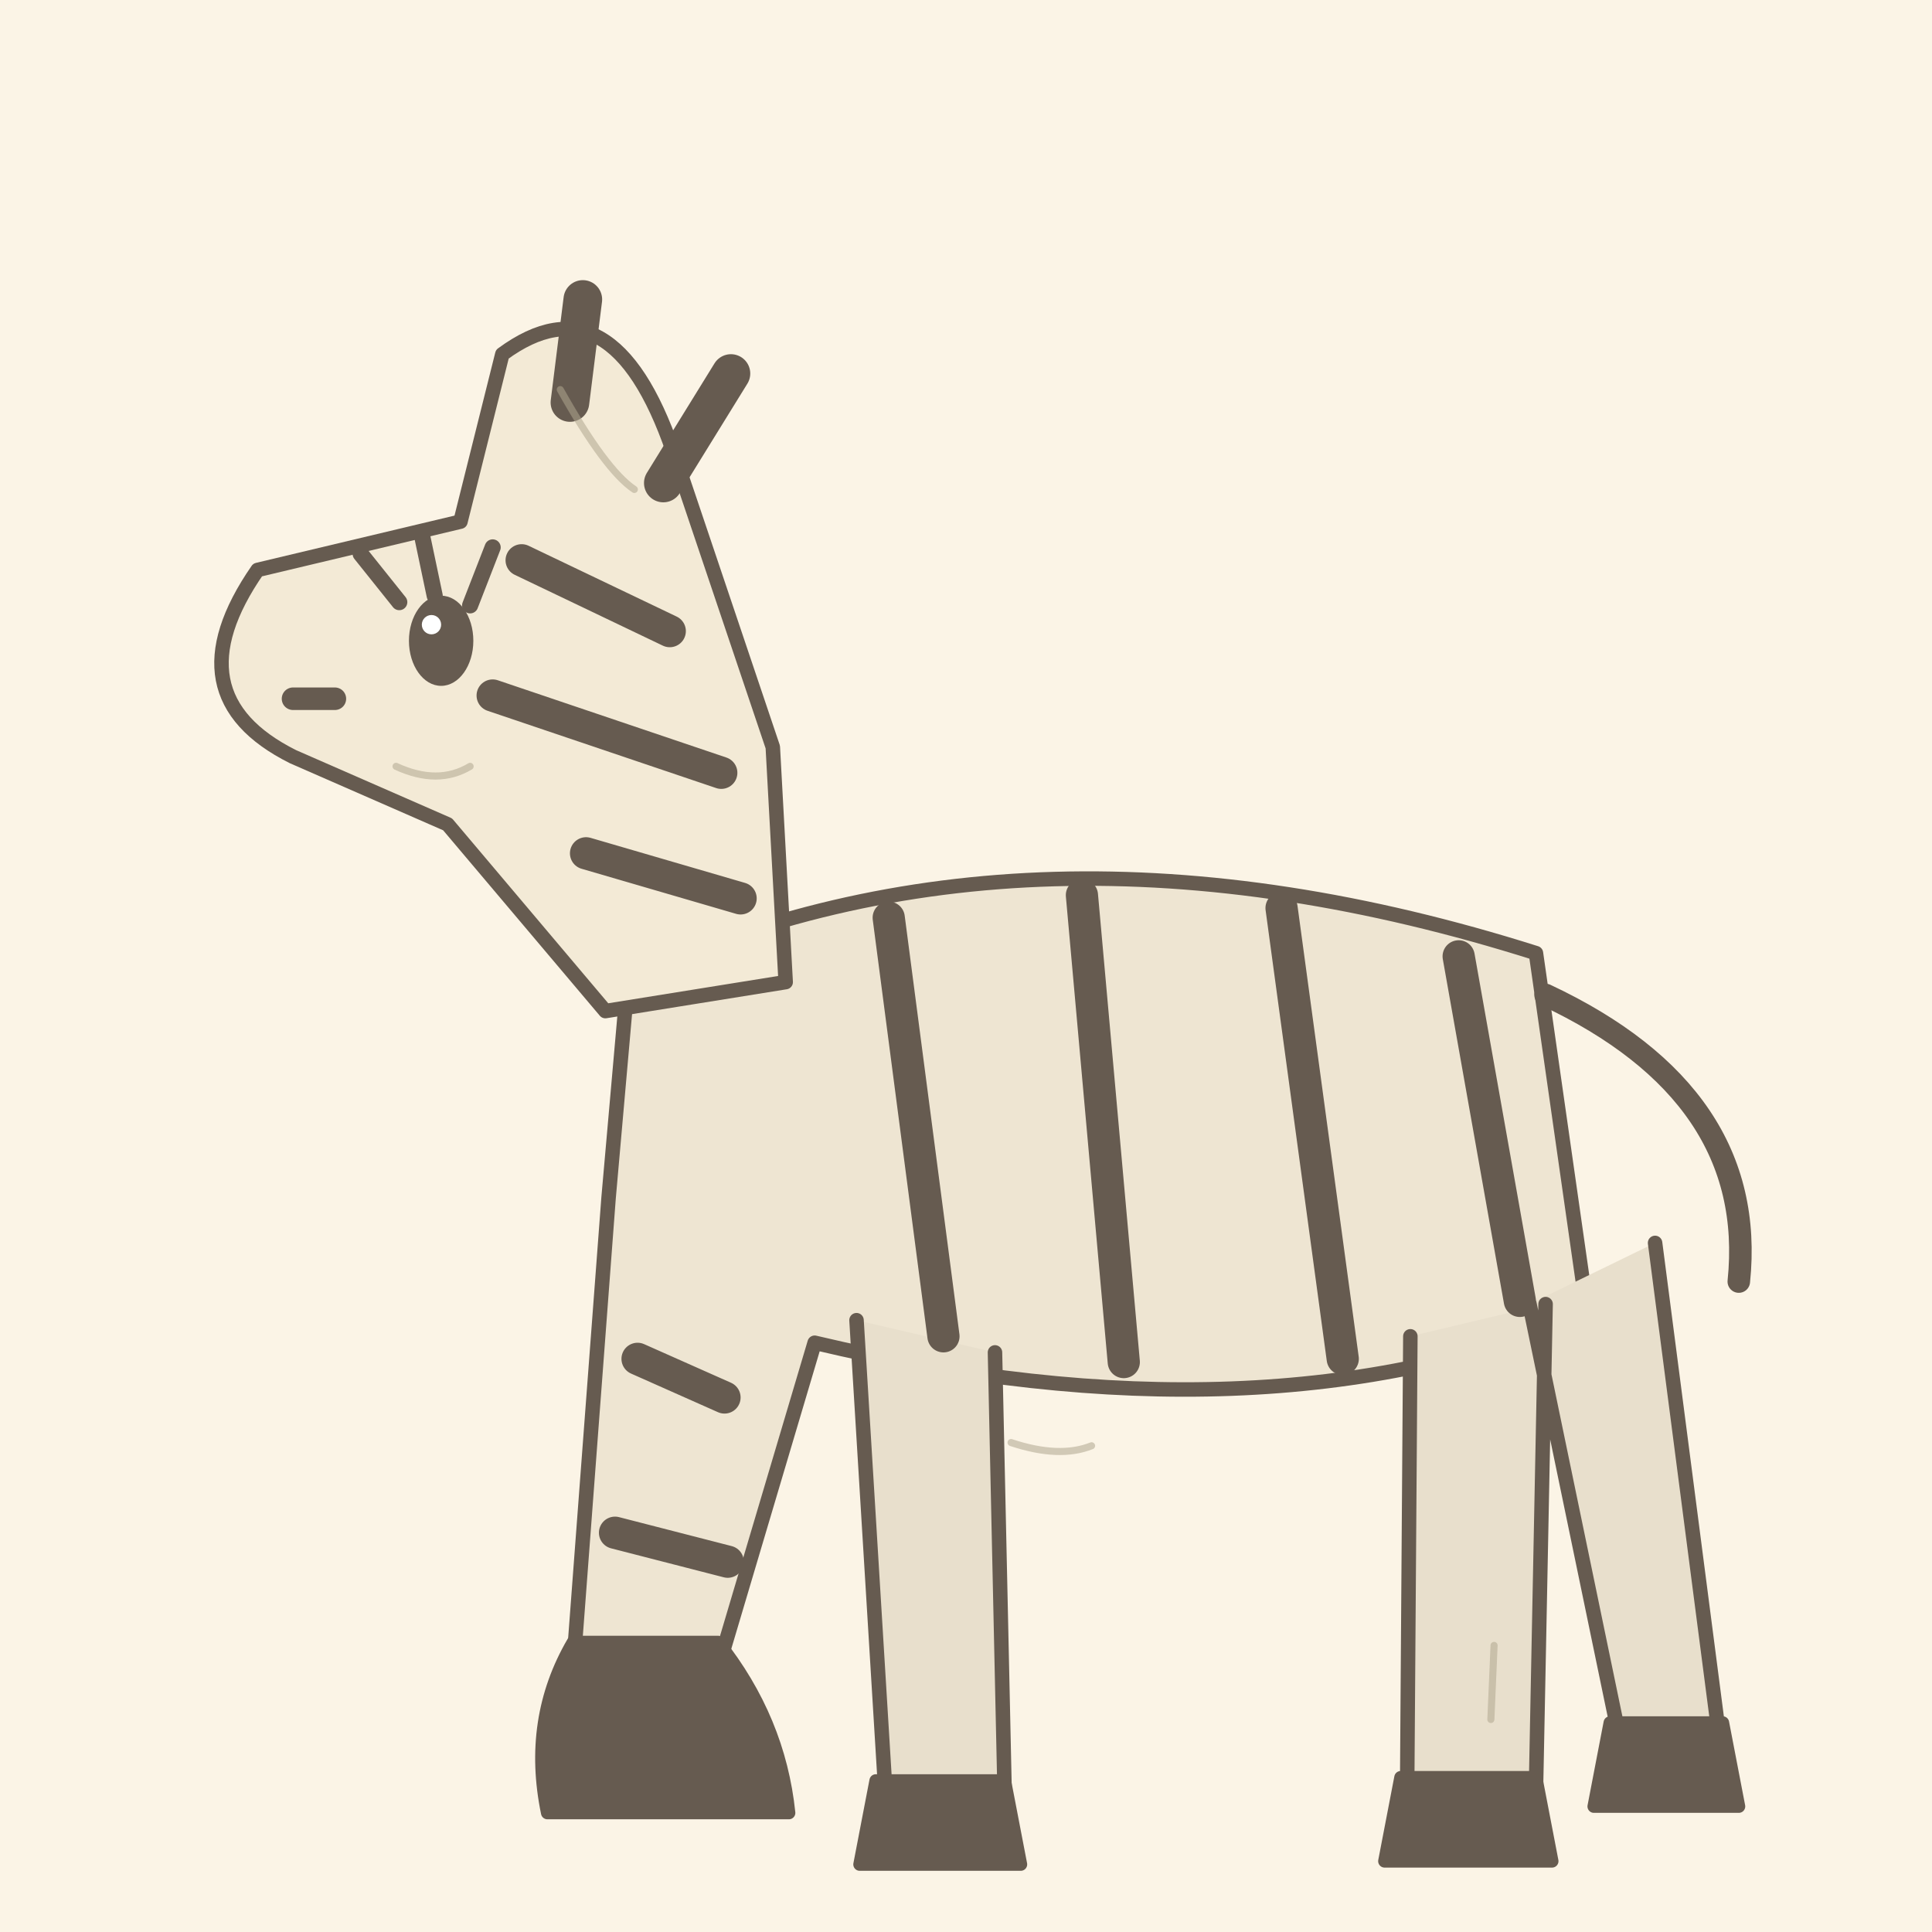
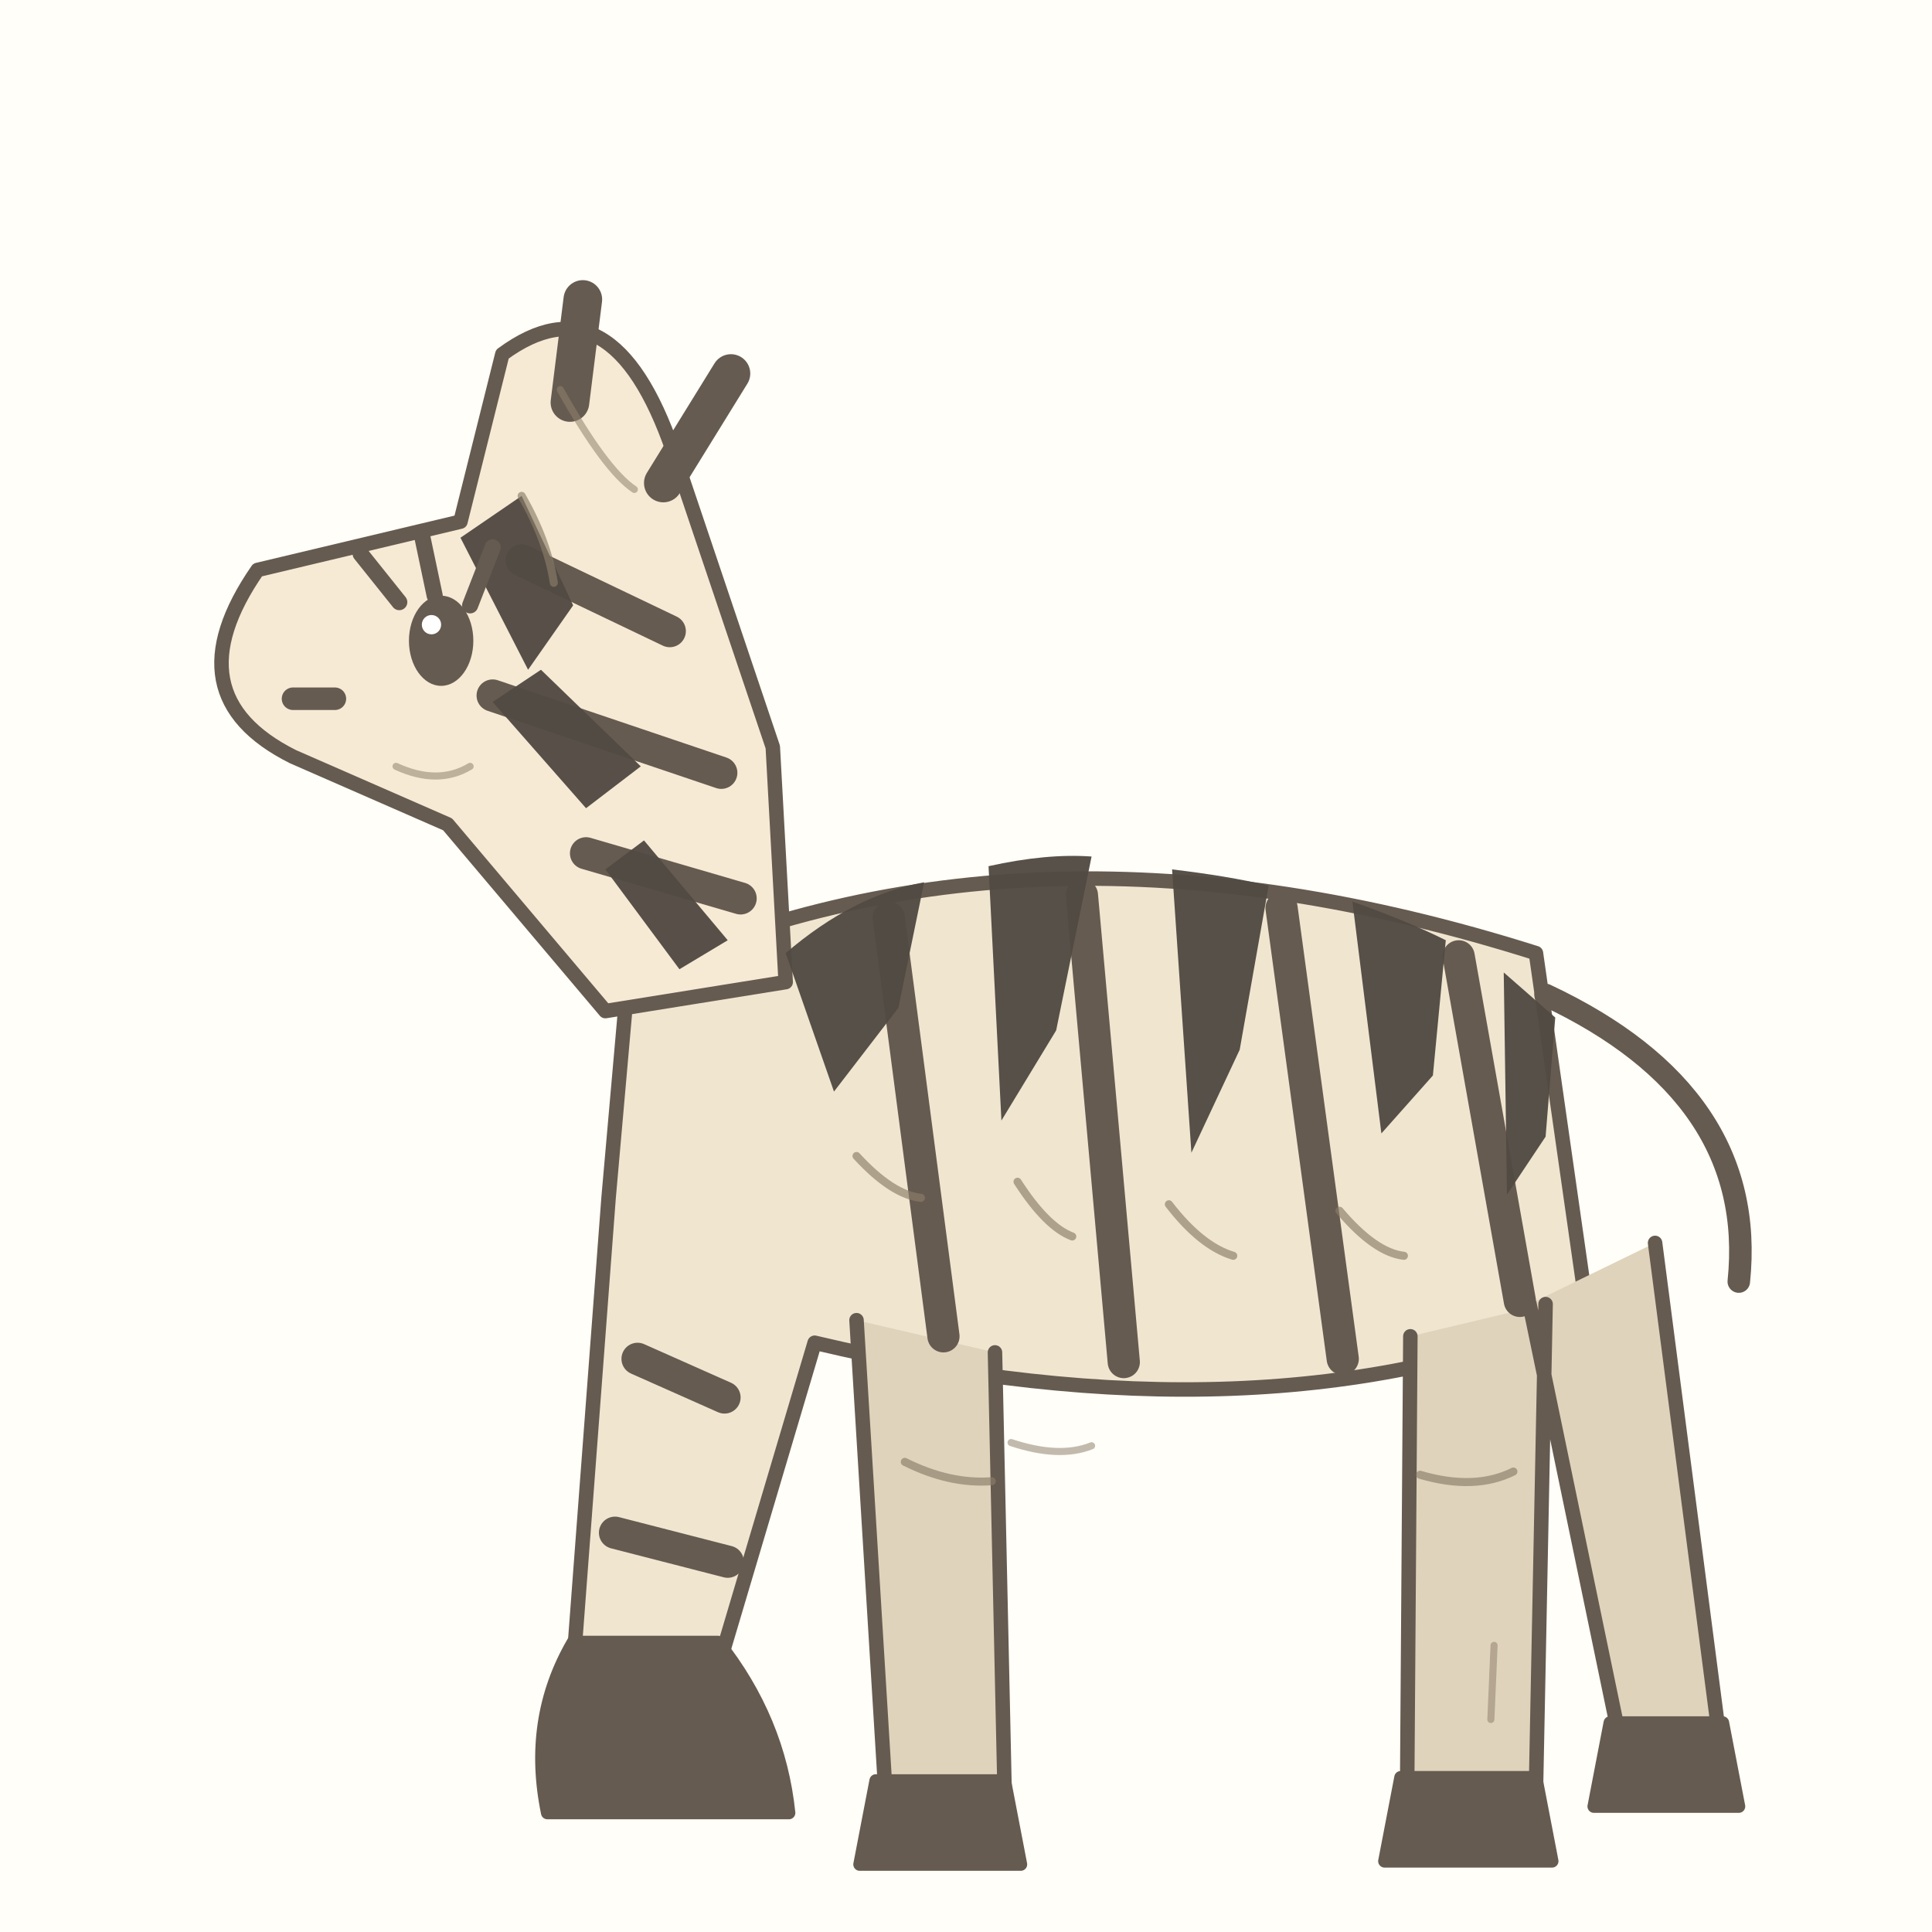
<svg xmlns="http://www.w3.org/2000/svg" width="600" height="600" viewBox="0 0 600 600" data-full-animal="zebra-lashes" data-illustration="complete">
-   <rect width="600" height="600" fill="#fbf4e6" />
-   <rect width="600" height="600" rx="0" fill="#fbf4e6" />
+   <rect width="600" height="600" fill="#fffef8" />
+   <rect width="600" height="600" rx="0" fill="#fffef8" />
  <defs>
    <mask id="detail-mask">
      <rect width="600" height="600" fill="white" />
      <rect x="158" y="500" width="100" height="72" fill="black" />
    </mask>
  </defs>
-   <path d="M195 304Q319 246 477 296L493 408Q392 450 253 417L223 518L178 518L189 372Z" fill="#eee5d2" stroke="#665b50" stroke-width="4.5" stroke-linecap="round" stroke-linejoin="round" />
-   <path d="M266 410L275 557L312 557L309 420M438 415L437 556L477 556L480 405M475 405L503 540L534 540L514 386" fill="#e8dfcc" stroke="#665b50" stroke-width="4.5" stroke-linecap="round" stroke-linejoin="round" />
+   <path d="M195 304Q319 246 477 296L493 408Q392 450 253 417L223 518L178 518L189 372Z" fill="#f0e5cf" stroke="#665b50" stroke-width="4.5" stroke-linecap="round" stroke-linejoin="round" />
+   <path d="M266 410L275 557L312 557L309 420M438 415L437 556L477 556L480 405M475 405L503 540L534 540L514 386" fill="#dfd3bb" stroke="#665b50" stroke-width="4.5" stroke-linecap="round" stroke-linejoin="round" />
  <path d="M272 553l-5 26h50l-5 -26Z" fill="#665b50" stroke="#665b50" stroke-width="4" stroke-linecap="round" stroke-linejoin="round" />
  <path d="M435 552l-5 26h52l-5 -26Z" fill="#665b50" stroke="#665b50" stroke-width="4" stroke-linecap="round" stroke-linejoin="round" />
  <path d="M500 535l-5 26h45l-5 -26Z" fill="#665b50" stroke="#665b50" stroke-width="4" stroke-linecap="round" stroke-linejoin="round" />
-   <path d="M188 314L139 256L91 235Q53 216 80 177L143 162L156 110Q190 85 209 140L240 232L244 305Z" fill="#f3ead6" stroke="#665b50" stroke-width="4.5" stroke-linecap="round" stroke-linejoin="round" />
+   <path d="M188 314L139 256L91 235Q53 216 80 177L143 162L156 110Q190 85 209 140L240 232L244 305Z" fill="#f6ead4" stroke="#665b50" stroke-width="4.5" stroke-linecap="round" stroke-linejoin="round" />
  <ellipse cx="137" cy="199" rx="10" ry="14" fill="#665b50" />
  <circle cx="134" cy="194" r="3" fill="white" />
  <path d="M91 217L104 217M480 309Q546 340 540 398" fill="none" stroke="#665b50" stroke-width="7" stroke-linecap="round" stroke-linejoin="round" />
  <path d="M177 125L181 93M206 150L227 116" fill="none" stroke="#665b50" stroke-width="12" stroke-linecap="round" stroke-linejoin="round" />
  <path d="M162 174L208 196M153 216L224 240M182 265L230 279M276 285L293 415M336 278L349 423M398 282L417 422M453 297L472 404M198 422L225 434M191 476L226 485" fill="none" stroke="#665b50" stroke-width="10" stroke-linecap="round" stroke-linejoin="round" />
  <path d="M178 510Q164 534 170 563L245 563Q242 534 223 510Z" fill="#665b50" stroke="#665b50" stroke-width="4" stroke-linecap="round" stroke-linejoin="round" />
+   <g fill="#514a43" opacity=".96">
+     <path d="M244 296q21-18 43-22l-8 39-20 26Z M307 269q18-4 32-3l-11 54-17 28Z M364 270q17 2 30 5l-9 51-15 32Z M420 280q17 6 29 12l-4 42-16 18Z M467 302l16 14-3 37-12 18Z" />
+     <path d="M143 167l19-13 16 34-14 20Z M153 218l15-10 31 30-17 13Z M188 270l12-9 26 31-15 9Z" />
+   </g>
+   <g fill="none" stroke="#8b7c68" stroke-width="2.5" stroke-linecap="round" opacity=".65">
+     <path d="M266 359q11 12 20 13m30-5q9 14 17 17m30-10q10 13 20 16m33-14q11 13 20 14M281 454q14 7 27 6m133-2q17 5 29-1M162 154q8 14 10 27" />
+   </g>
  <g mask="url(#detail-mask)" data-coat-details="zebra">
-     <path d="M174 121q14 25 23 31M123 238q13 6 23 0M314 448q15 5 25 1M464 511l-1 23" fill="none" stroke="#afa58e" stroke-width="2.2" stroke-linecap="round" opacity=".55" />
+     <path d="M174 121q14 25 23 31M123 238q13 6 23 0M314 448q15 5 25 1M464 511l-1 23" fill="none" stroke="#8f826e" stroke-width="2.2" stroke-linecap="round" opacity=".55" />
  </g>
  <path d="M124 187L112 172M135 185L131 166M146 188L153 170" fill="none" stroke="#665b50" stroke-width="5" stroke-linecap="round" stroke-linejoin="round" />
</svg>
